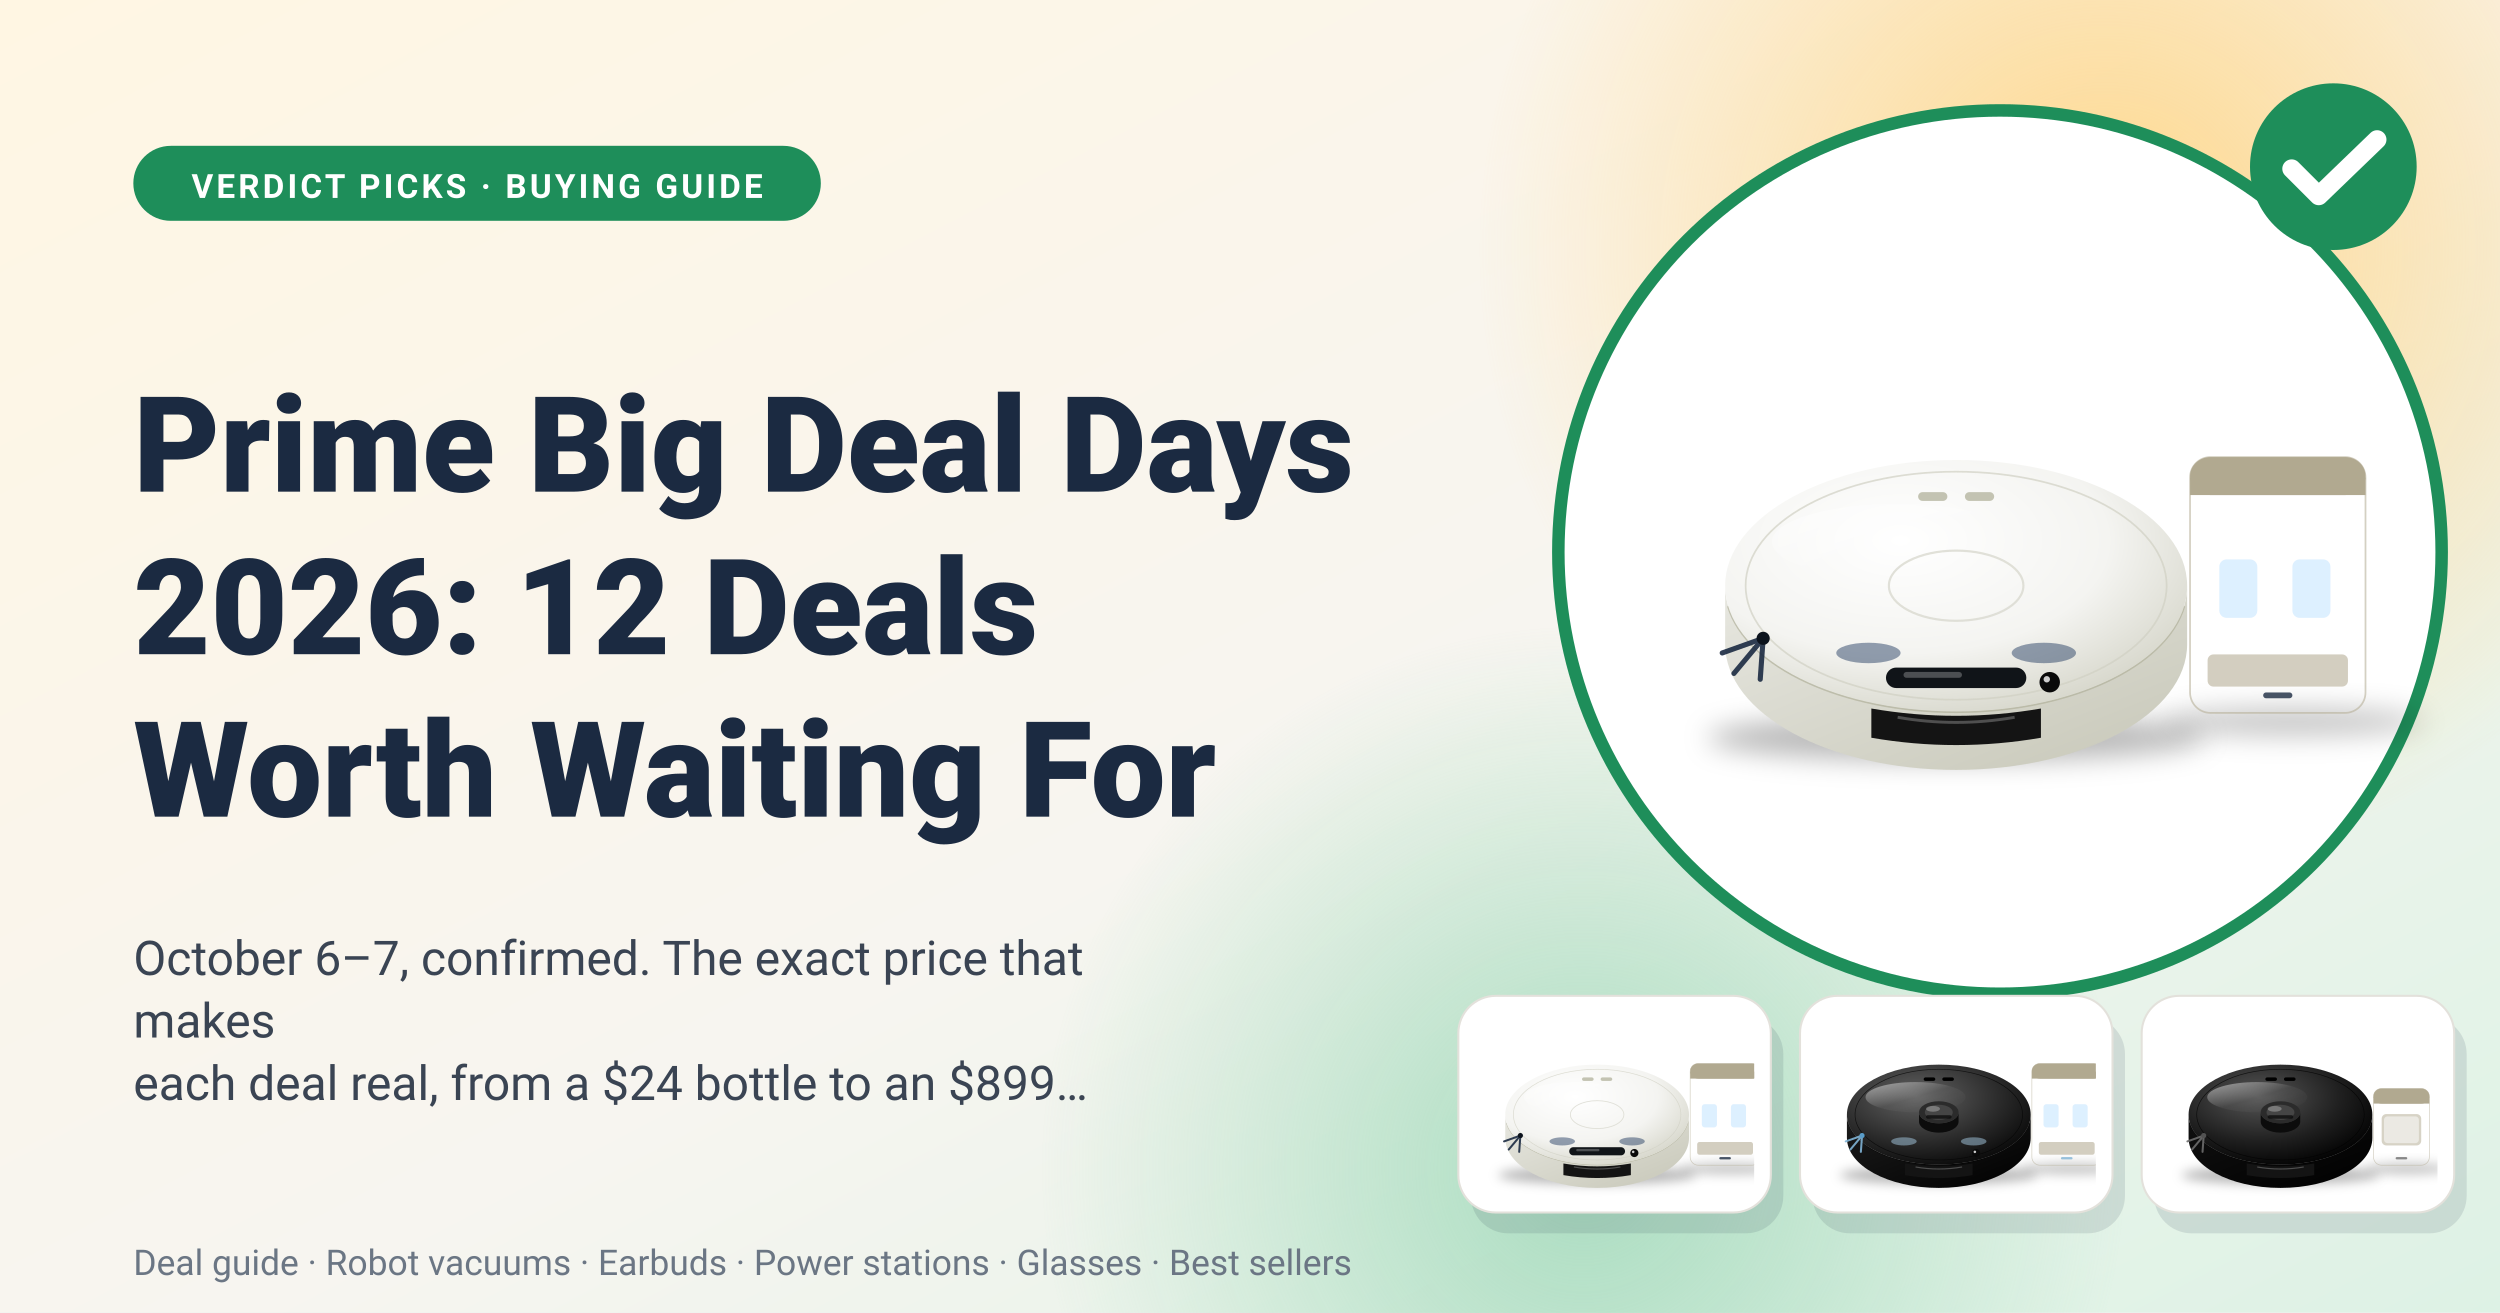
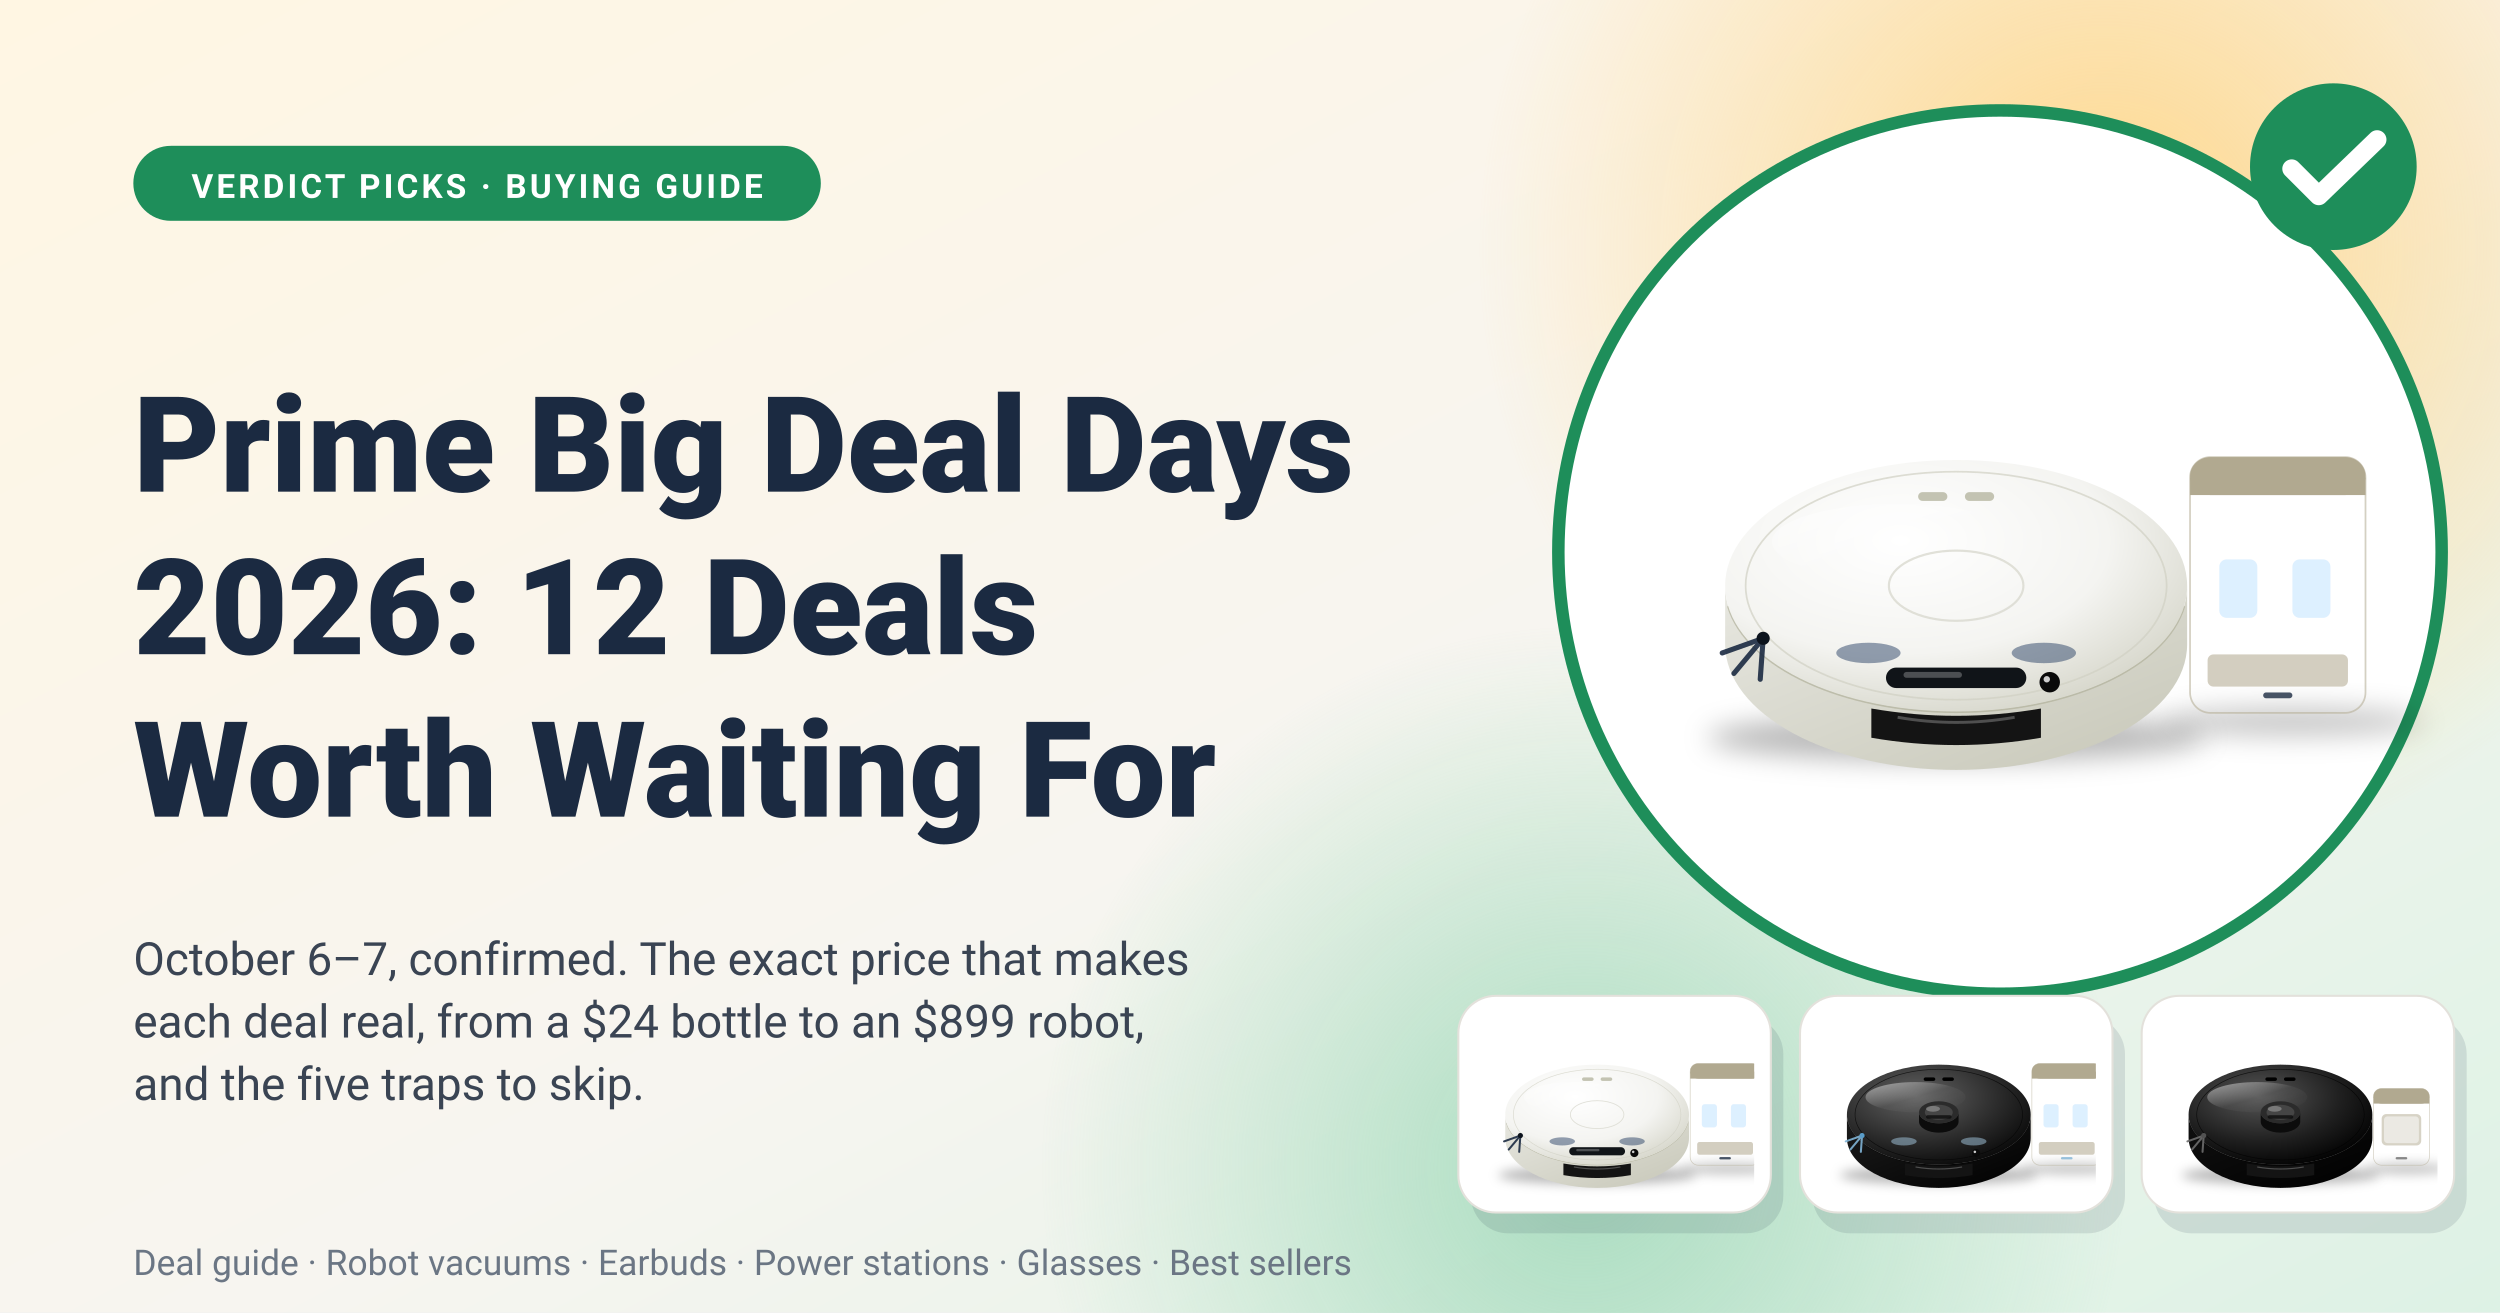
<svg xmlns="http://www.w3.org/2000/svg" viewBox="0 0 1200 630" role="img" aria-label="Prime Big Deal Days 2026 deal guide — the 12 deals worth waiting for (Verdict Picks)">
  <defs>
    <linearGradient id="bc-bg" x1="0" y1="0" x2="1" y2="1">
      <stop offset="0" stop-color="#FFF6E3" />
      <stop offset="0.55" stop-color="#F7F5F0" />
      <stop offset="1" stop-color="#DDF2E5" />
    </linearGradient>
    <radialGradient id="bc-sun" cx="50%" cy="50%" r="50%">
      <stop offset="0" stop-color="#FFD27A" stop-opacity="0.85" />
      <stop offset="1" stop-color="#FFD27A" stop-opacity="0" />
    </radialGradient>
    <radialGradient id="bc-leaf" cx="50%" cy="50%" r="50%">
      <stop offset="0" stop-color="#8FD3AE" stop-opacity="0.7" />
      <stop offset="1" stop-color="#8FD3AE" stop-opacity="0" />
    </radialGradient>
  </defs>
  <rect width="1200" height="630" fill="url(#bc-bg)" />
  <circle cx="1010" cy="120" r="300" fill="url(#bc-sun)" />
  <circle cx="760" cy="560" r="260" fill="url(#bc-leaf)" />
  <g font-family="-apple-system,Segoe UI,Roboto,Helvetica,Arial,sans-serif">
    <rect x="64" y="70" width="330" height="36" rx="18" fill="#1E8E5A" />
    <text x="229" y="95" text-anchor="middle" font-size="16" font-weight="700" fill="#fff" letter-spacing="1.5">VERDICT PICKS · BUYING GUIDE</text>
    <text x="64" y="236" font-size="64" font-weight="800" fill="#1B2A41">Prime Big Deal Days</text>
    <text x="64" y="314" font-size="64" font-weight="800" fill="#1B2A41">2026: 12 Deals</text>
    <text x="64" y="392" font-size="64" font-weight="800" fill="#1B2A41">Worth Waiting For</text>
-     <text x="64" y="468" font-size="23" fill="#3A4453">October 6–7, confirmed. The exact price that</text>
-     <text x="64" y="498" font-size="23" fill="#3A4453">makes</text>
-     <text x="64" y="528" font-size="23" fill="#3A4453">each deal real, from a $24 bottle to an $899…</text>
+     <text x="64" y="468" font-size="22" fill="#3A4453">October 6–7, confirmed. The exact price that makes</text>
+     <text x="64" y="498" font-size="22" fill="#3A4453">each deal real, from a $24 bottle to an $899 robot,</text>
+     <text x="64" y="528" font-size="22" fill="#3A4453">and the five traps to skip.</text>
    <text x="64" y="612" font-size="17" fill="#6B7684">Deal guide · Robot vacuums · Earbuds · Power stations · Glasses · Best sellers</text>
  </g>
  <circle cx="960" cy="265" r="212" fill="#fff" />
  <circle cx="960" cy="265" r="212" fill="none" stroke="#1E8E5A" stroke-width="6" />
  <g transform="translate(749.4737 128.1579) scale(0.7017544)">
    <defs>
      <radialGradient id="bchero-bg" cx="50%" cy="38%" r="72%">
        <stop offset="0" stop-color="#ffffff" />
        <stop offset="0.7" stop-color="#f3f3f1" />
        <stop offset="1" stop-color="#e4e4e1" />
      </radialGradient>
      <filter id="bchero-blur" x="-30%" y="-80%" width="160%" height="300%">
        <feGaussianBlur stdDeviation="9" />
      </filter>
      <filter id="bchero-soft" x="-20%" y="-20%" width="140%" height="140%">
        <feGaussianBlur stdDeviation="2.2" />
      </filter>
      <filter id="bchero-glow" x="-50%" y="-50%" width="200%" height="200%">
        <feGaussianBlur stdDeviation="5" />
      </filter>
      <linearGradient id="bchero-front" x1="0" y1="0" x2="0.35" y2="1">
        <stop offset="0" stop-color="#ffffff" />
        <stop offset="0.55" stop-color="#F4F4F1" />
        <stop offset="1" stop-color="#e0e0d7" />
      </linearGradient>
      <linearGradient id="bchero-side" x1="0" y1="0" x2="1" y2="1">
        <stop offset="0" stop-color="#e7e7e0" />
        <stop offset="1" stop-color="#c7c7b8" />
      </linearGradient>
      <linearGradient id="bchero-top" x1="0" y1="0" x2="1" y2="1">
        <stop offset="0" stop-color="#ffffff" />
        <stop offset="1" stop-color="#ffffff" />
      </linearGradient>
      <radialGradient id="bchero-dome" cx="38%" cy="32%" r="75%">
        <stop offset="0" stop-color="#ffffff" />
        <stop offset="0.6" stop-color="#F4F4F1" />
        <stop offset="1" stop-color="#d5d5c9" />
      </radialGradient>
      <linearGradient id="bchero-gloss" x1="0" y1="0" x2="1" y2="1">
        <stop offset="0" stop-color="#ffffff" stop-opacity="0.55" />
        <stop offset="0.5" stop-color="#ffffff" stop-opacity="0.05" />
        <stop offset="1" stop-color="#ffffff" stop-opacity="0" />
      </linearGradient>
      <linearGradient id="bchero-screen" x1="0" y1="0" x2="1" y2="1">
        <stop offset="0" stop-color="#1d2a3a" />
        <stop offset="1" stop-color="#060a10" />
      </linearGradient>
      <linearGradient id="bchero-metal" x1="0" y1="0" x2="1" y2="0">
        <stop offset="0" stop-color="#d9d9d6" />
        <stop offset="0.35" stop-color="#f4f4f2" />
        <stop offset="0.65" stop-color="#bdbdb9" />
        <stop offset="1" stop-color="#e6e6e3" />
      </linearGradient>
      <linearGradient id="bchero-accent" x1="0" y1="0" x2="0" y2="1">
        <stop offset="0" stop-color="#314d77" />
        <stop offset="1" stop-color="#090e16" />
      </linearGradient>
      <linearGradient id="bchero-lens" x1="0" y1="0" x2="1" y2="1">
        <stop offset="0" stop-color="#5a6470" />
        <stop offset="0.45" stop-color="#1c2129" />
        <stop offset="0.55" stop-color="#2b323c" />
        <stop offset="1" stop-color="#0c0f14" />
      </linearGradient>
    </defs>
    <ellipse cx="270" cy="322" rx="170" ry="16" fill="#000" opacity="0.28" filter="url(#bchero-blur)" />
    <ellipse cx="500.0" cy="311" rx="90.0" ry="10" fill="#000" opacity="0.22" filter="url(#bchero-blur)" />
    <path d="M 550 135.6 L 578.6 112.2 L 578.6 276.0 Q 578.6 281.6 574.4 281.6 L 550 302.9 Z" fill="url(#bcherod-side)" />
    <path d="M 437.0 130 L 465.6 106.6 L 574.4 106.6 Q 578.6 106.6 578.6 112.2 L 550 135.6 Q 550 130 543.0 130 Z" fill="url(#bcherod-top)" />
    <rect x="430" y="130" width="120" height="175" rx="14" fill="url(#bcherod-front)" />
    <rect x="430" y="130" width="120" height="175" rx="14" fill="none" stroke="#b7b099" stroke-width="1.2" opacity="0.6" />
    <path d="M 444 133 L 536 133" stroke="#fff" stroke-opacity="0.35" stroke-width="2" stroke-linecap="round" />
    <rect x="430" y="130" width="120" height="26" rx="14" fill="#b1a990" />
    <rect x="430" y="144" width="120" height="12" fill="#b1a990" />
    <rect x="444.0" y="176" width="38.0" height="72" rx="8" fill="#ffffff" opacity="0.55" />
    <rect x="450.0" y="200" width="26.0" height="40" rx="5" fill="#9fd3ff" opacity="0.35" />
    <rect x="494.0" y="176" width="38.0" height="72" rx="8" fill="#ffffff" opacity="0.55" />
    <rect x="500.0" y="200" width="26.0" height="40" rx="5" fill="#9fd3ff" opacity="0.35" />
    <rect x="442" y="265" width="96" height="22" rx="4" fill="#d3cec0" />
    <rect x="480.0" y="291" width="20" height="4" rx="2" fill="#1B2A41" opacity="0.8" />
    <path d="M 112 218 A 158 86 0 0 0 428 218 L 428 258 A 158 86 0 0 1 112 258 Z" fill="url(#bchero-side)" />
    <path d="M 114 232 A 158 86 0 0 0 426 232" fill="none" stroke="#b1b19b" stroke-width="1.5" opacity="0.7" />
    <path d="M 212 302 Q 270 312 328 302 L 328 322 Q 270 332 212 322 Z" fill="#141414" />
    <path d="M 230 308 Q 270 315 310 308" stroke="#fff" stroke-opacity="0.25" stroke-width="2" fill="none" />
    <ellipse cx="270" cy="218" rx="158" ry="86" fill="url(#bchero-dome)" />
    <ellipse cx="270" cy="218" rx="144" ry="78" fill="none" stroke="#d0d0c3" stroke-width="1.2" opacity="0.7" />
    <ellipse cx="230" cy="188" rx="86" ry="26" fill="url(#bchero-gloss)" />
    <rect x="222" y="274" width="96" height="14" rx="7" fill="#101418" />
    <rect x="234" y="277" width="40" height="4" rx="2" fill="#fff" opacity="0.25" />
    <ellipse cx="270" cy="218" rx="46" ry="24" fill="none" stroke="#d9d9cf" stroke-width="1.5" opacity="0.8" />
    <circle cx="334" cy="284" r="7" fill="#0a0a0a" />
    <circle cx="332" cy="282" r="2.2" fill="#fff" opacity="0.8" />
    <rect x="244" y="154" width="20" height="6" rx="3" fill="#c3c3b2" />
    <rect x="276" y="154" width="20" height="6" rx="3" fill="#c3c3b2" />
    <g stroke="#1B2A41" stroke-width="3.5" stroke-linecap="round" opacity="0.9">
      <line x1="138" y1="254" x2="110" y2="264" />
      <line x1="138" y1="254" x2="118" y2="278" />
      <line x1="138" y1="254" x2="136" y2="282" />
    </g>
    <circle cx="138" cy="254" r="4.5" fill="#0c131d" />
    <ellipse cx="210" cy="264" rx="22" ry="7" fill="#2a4165" opacity="0.5" />
    <ellipse cx="330" cy="264" rx="22" ry="7" fill="#2a4165" opacity="0.5" />
  </g>
  <g transform="translate(700 478)">
    <rect x="6" y="10" width="150" height="104" rx="18" fill="#1B2A41" opacity="0.12" />
    <rect width="150" height="104" rx="18" fill="#fff" />
    <rect width="150" height="104" rx="18" fill="none" stroke="#E3E1DB" />
    <svg x="8" y="6" width="134" height="92" viewBox="60 40 480 320" preserveAspectRatio="xMidYMid meet">
      <g transform="translate(0 0) scale(1.0)">
        <defs>
          <radialGradient id="csaros-10r-bg" cx="50%" cy="38%" r="72%">
            <stop offset="0" stop-color="#ffffff" />
            <stop offset="0.7" stop-color="#f3f3f1" />
            <stop offset="1" stop-color="#e4e4e1" />
          </radialGradient>
          <filter id="csaros-10r-blur" x="-30%" y="-80%" width="160%" height="300%">
            <feGaussianBlur stdDeviation="9" />
          </filter>
          <filter id="csaros-10r-soft" x="-20%" y="-20%" width="140%" height="140%">
            <feGaussianBlur stdDeviation="2.2" />
          </filter>
          <filter id="csaros-10r-glow" x="-50%" y="-50%" width="200%" height="200%">
            <feGaussianBlur stdDeviation="5" />
          </filter>
          <linearGradient id="csaros-10r-front" x1="0" y1="0" x2="0.35" y2="1">
            <stop offset="0" stop-color="#ffffff" />
            <stop offset="0.55" stop-color="#F4F4F1" />
            <stop offset="1" stop-color="#e0e0d7" />
          </linearGradient>
          <linearGradient id="csaros-10r-side" x1="0" y1="0" x2="1" y2="1">
            <stop offset="0" stop-color="#e7e7e0" />
            <stop offset="1" stop-color="#c7c7b8" />
          </linearGradient>
          <linearGradient id="csaros-10r-top" x1="0" y1="0" x2="1" y2="1">
            <stop offset="0" stop-color="#ffffff" />
            <stop offset="1" stop-color="#ffffff" />
          </linearGradient>
          <radialGradient id="csaros-10r-dome" cx="38%" cy="32%" r="75%">
            <stop offset="0" stop-color="#ffffff" />
            <stop offset="0.6" stop-color="#F4F4F1" />
            <stop offset="1" stop-color="#d5d5c9" />
          </radialGradient>
          <linearGradient id="csaros-10r-gloss" x1="0" y1="0" x2="1" y2="1">
            <stop offset="0" stop-color="#ffffff" stop-opacity="0.55" />
            <stop offset="0.5" stop-color="#ffffff" stop-opacity="0.05" />
            <stop offset="1" stop-color="#ffffff" stop-opacity="0" />
          </linearGradient>
          <linearGradient id="csaros-10r-screen" x1="0" y1="0" x2="1" y2="1">
            <stop offset="0" stop-color="#1d2a3a" />
            <stop offset="1" stop-color="#060a10" />
          </linearGradient>
          <linearGradient id="csaros-10r-metal" x1="0" y1="0" x2="1" y2="0">
            <stop offset="0" stop-color="#d9d9d6" />
            <stop offset="0.35" stop-color="#f4f4f2" />
            <stop offset="0.65" stop-color="#bdbdb9" />
            <stop offset="1" stop-color="#e6e6e3" />
          </linearGradient>
          <linearGradient id="csaros-10r-accent" x1="0" y1="0" x2="0" y2="1">
            <stop offset="0" stop-color="#314d77" />
            <stop offset="1" stop-color="#090e16" />
          </linearGradient>
          <linearGradient id="csaros-10r-lens" x1="0" y1="0" x2="1" y2="1">
            <stop offset="0" stop-color="#5a6470" />
            <stop offset="0.45" stop-color="#1c2129" />
            <stop offset="0.55" stop-color="#2b323c" />
            <stop offset="1" stop-color="#0c0f14" />
          </linearGradient>
        </defs>
        <ellipse cx="270" cy="322" rx="170" ry="16" fill="#000" opacity="0.28" filter="url(#csaros-10r-blur)" />
        <ellipse cx="500.0" cy="311" rx="90.0" ry="10" fill="#000" opacity="0.22" filter="url(#csaros-10r-blur)" />
        <path d="M 550 135.6 L 578.6 112.2 L 578.6 276.0 Q 578.6 281.6 574.4 281.6 L 550 302.9 Z" fill="url(#csaros-10rd-side)" />
        <path d="M 437.0 130 L 465.6 106.6 L 574.4 106.6 Q 578.6 106.6 578.6 112.2 L 550 135.6 Q 550 130 543.0 130 Z" fill="url(#csaros-10rd-top)" />
        <rect x="430" y="130" width="120" height="175" rx="14" fill="url(#csaros-10rd-front)" />
        <rect x="430" y="130" width="120" height="175" rx="14" fill="none" stroke="#b7b099" stroke-width="1.2" opacity="0.6" />
        <path d="M 444 133 L 536 133" stroke="#fff" stroke-opacity="0.35" stroke-width="2" stroke-linecap="round" />
        <rect x="430" y="130" width="120" height="26" rx="14" fill="#b1a990" />
        <rect x="430" y="144" width="120" height="12" fill="#b1a990" />
        <rect x="444.0" y="176" width="38.0" height="72" rx="8" fill="#ffffff" opacity="0.55" />
        <rect x="450.0" y="200" width="26.0" height="40" rx="5" fill="#9fd3ff" opacity="0.35" />
        <rect x="494.0" y="176" width="38.0" height="72" rx="8" fill="#ffffff" opacity="0.55" />
        <rect x="500.0" y="200" width="26.0" height="40" rx="5" fill="#9fd3ff" opacity="0.35" />
        <rect x="442" y="265" width="96" height="22" rx="4" fill="#d3cec0" />
        <rect x="480.0" y="291" width="20" height="4" rx="2" fill="#1B2A41" opacity="0.8" />
        <path d="M 112 218 A 158 86 0 0 0 428 218 L 428 258 A 158 86 0 0 1 112 258 Z" fill="url(#csaros-10r-side)" />
        <path d="M 114 232 A 158 86 0 0 0 426 232" fill="none" stroke="#b1b19b" stroke-width="1.5" opacity="0.7" />
        <path d="M 212 302 Q 270 312 328 302 L 328 322 Q 270 332 212 322 Z" fill="#141414" />
        <path d="M 230 308 Q 270 315 310 308" stroke="#fff" stroke-opacity="0.25" stroke-width="2" fill="none" />
        <ellipse cx="270" cy="218" rx="158" ry="86" fill="url(#csaros-10r-dome)" />
        <ellipse cx="270" cy="218" rx="144" ry="78" fill="none" stroke="#d0d0c3" stroke-width="1.2" opacity="0.7" />
        <ellipse cx="230" cy="188" rx="86" ry="26" fill="url(#csaros-10r-gloss)" />
        <rect x="222" y="274" width="96" height="14" rx="7" fill="#101418" />
        <rect x="234" y="277" width="40" height="4" rx="2" fill="#fff" opacity="0.25" />
        <ellipse cx="270" cy="218" rx="46" ry="24" fill="none" stroke="#d9d9cf" stroke-width="1.5" opacity="0.8" />
        <circle cx="334" cy="284" r="7" fill="#0a0a0a" />
        <circle cx="332" cy="282" r="2.2" fill="#fff" opacity="0.8" />
        <rect x="244" y="154" width="20" height="6" rx="3" fill="#c3c3b2" />
        <rect x="276" y="154" width="20" height="6" rx="3" fill="#c3c3b2" />
        <g stroke="#1B2A41" stroke-width="3.5" stroke-linecap="round" opacity="0.9">
          <line x1="138" y1="254" x2="110" y2="264" />
          <line x1="138" y1="254" x2="118" y2="278" />
          <line x1="138" y1="254" x2="136" y2="282" />
        </g>
        <circle cx="138" cy="254" r="4.5" fill="#0c131d" />
        <ellipse cx="210" cy="264" rx="22" ry="7" fill="#2a4165" opacity="0.5" />
        <ellipse cx="330" cy="264" rx="22" ry="7" fill="#2a4165" opacity="0.5" />
      </g>
    </svg>
  </g>
  <g transform="translate(864 478)">
    <rect x="6" y="10" width="150" height="104" rx="18" fill="#1B2A41" opacity="0.12" />
    <rect width="150" height="104" rx="18" fill="#fff" />
    <rect width="150" height="104" rx="18" fill="none" stroke="#E3E1DB" />
    <svg x="8" y="6" width="134" height="92" viewBox="60 40 480 320" preserveAspectRatio="xMidYMid meet">
      <g transform="translate(0 0) scale(1.0)">
        <defs>
          <radialGradient id="cx50-bg" cx="50%" cy="38%" r="72%">
            <stop offset="0" stop-color="#ffffff" />
            <stop offset="0.7" stop-color="#f3f3f1" />
            <stop offset="1" stop-color="#e4e4e1" />
          </radialGradient>
          <filter id="cx50-blur" x="-30%" y="-80%" width="160%" height="300%">
            <feGaussianBlur stdDeviation="9" />
          </filter>
          <filter id="cx50-soft" x="-20%" y="-20%" width="140%" height="140%">
            <feGaussianBlur stdDeviation="2.2" />
          </filter>
          <filter id="cx50-glow" x="-50%" y="-50%" width="200%" height="200%">
            <feGaussianBlur stdDeviation="5" />
          </filter>
          <linearGradient id="cx50-front" x1="0" y1="0" x2="0.35" y2="1">
            <stop offset="0" stop-color="#454545" />
            <stop offset="0.55" stop-color="#2B2B2B" />
            <stop offset="1" stop-color="#141414" />
          </linearGradient>
          <linearGradient id="cx50-side" x1="0" y1="0" x2="1" y2="1">
            <stop offset="0" stop-color="#1c1c1c" />
            <stop offset="1" stop-color="#000000" />
          </linearGradient>
          <linearGradient id="cx50-top" x1="0" y1="0" x2="1" y2="1">
            <stop offset="0" stop-color="#686868" />
            <stop offset="1" stop-color="#3a3a3a" />
          </linearGradient>
          <radialGradient id="cx50-dome" cx="38%" cy="32%" r="75%">
            <stop offset="0" stop-color="#636363" />
            <stop offset="0.6" stop-color="#2B2B2B" />
            <stop offset="1" stop-color="#070707" />
          </radialGradient>
          <linearGradient id="cx50-gloss" x1="0" y1="0" x2="1" y2="1">
            <stop offset="0" stop-color="#ffffff" stop-opacity="0.55" />
            <stop offset="0.5" stop-color="#ffffff" stop-opacity="0.05" />
            <stop offset="1" stop-color="#ffffff" stop-opacity="0" />
          </linearGradient>
          <linearGradient id="cx50-screen" x1="0" y1="0" x2="1" y2="1">
            <stop offset="0" stop-color="#1d2a3a" />
            <stop offset="1" stop-color="#060a10" />
          </linearGradient>
          <linearGradient id="cx50-metal" x1="0" y1="0" x2="1" y2="0">
            <stop offset="0" stop-color="#d9d9d6" />
            <stop offset="0.35" stop-color="#f4f4f2" />
            <stop offset="0.65" stop-color="#bdbdb9" />
            <stop offset="1" stop-color="#e6e6e3" />
          </linearGradient>
          <linearGradient id="cx50-accent" x1="0" y1="0" x2="0" y2="1">
            <stop offset="0" stop-color="#b9d5e8" />
            <stop offset="1" stop-color="#5198c6" />
          </linearGradient>
          <linearGradient id="cx50-lens" x1="0" y1="0" x2="1" y2="1">
            <stop offset="0" stop-color="#5a6470" />
            <stop offset="0.45" stop-color="#1c2129" />
            <stop offset="0.55" stop-color="#2b323c" />
            <stop offset="1" stop-color="#0c0f14" />
          </linearGradient>
        </defs>
        <ellipse cx="270" cy="322" rx="170" ry="16" fill="#000" opacity="0.28" filter="url(#cx50-blur)" />
        <ellipse cx="500.0" cy="311" rx="90.0" ry="10" fill="#000" opacity="0.22" filter="url(#cx50-blur)" />
        <path d="M 550 135.6 L 578.6 112.2 L 578.6 276.0 Q 578.6 281.6 574.4 281.6 L 550 302.9 Z" fill="url(#cx50d-side)" />
        <path d="M 437.0 130 L 465.6 106.6 L 574.4 106.6 Q 578.6 106.6 578.6 112.2 L 550 135.6 Q 550 130 543.0 130 Z" fill="url(#cx50d-top)" />
        <rect x="430" y="130" width="120" height="175" rx="14" fill="url(#cx50d-front)" />
        <rect x="430" y="130" width="120" height="175" rx="14" fill="none" stroke="#b7b099" stroke-width="1.2" opacity="0.6" />
        <path d="M 444 133 L 536 133" stroke="#fff" stroke-opacity="0.35" stroke-width="2" stroke-linecap="round" />
        <rect x="430" y="130" width="120" height="26" rx="14" fill="#b1a990" />
        <rect x="430" y="144" width="120" height="12" fill="#b1a990" />
        <rect x="444.0" y="176" width="38.0" height="72" rx="8" fill="#ffffff" opacity="0.55" />
        <rect x="450.0" y="200" width="26.0" height="40" rx="5" fill="#9fd3ff" opacity="0.35" />
        <rect x="494.0" y="176" width="38.0" height="72" rx="8" fill="#ffffff" opacity="0.55" />
        <rect x="500.0" y="200" width="26.0" height="40" rx="5" fill="#9fd3ff" opacity="0.35" />
        <rect x="442" y="265" width="96" height="22" rx="4" fill="#d3cec0" />
        <rect x="480.0" y="291" width="20" height="4" rx="2" fill="#7FB3D5" opacity="0.8" />
        <path d="M 112 218 A 158 86 0 0 0 428 218 L 428 258 A 158 86 0 0 1 112 258 Z" fill="url(#cx50-side)" />
        <path d="M 114 232 A 158 86 0 0 0 426 232" fill="none" stroke="#000000" stroke-width="1.5" opacity="0.7" />
        <path d="M 212 302 Q 270 312 328 302 L 328 322 Q 270 332 212 322 Z" fill="#141414" />
        <path d="M 230 308 Q 270 315 310 308" stroke="#fff" stroke-opacity="0.25" stroke-width="2" fill="none" />
        <ellipse cx="270" cy="218" rx="158" ry="86" fill="url(#cx50-dome)" />
        <ellipse cx="270" cy="218" rx="144" ry="78" fill="none" stroke="#020202" stroke-width="1.2" opacity="0.7" />
        <ellipse cx="230" cy="188" rx="86" ry="26" fill="url(#cx50-gloss)" />
        <path d="M 236 214 A 34 19 0 0 0 304 214 L 304 230 A 34 19 0 0 1 236 230 Z" fill="#0c0c0c" />
        <ellipse cx="270" cy="214" rx="34" ry="19" fill="#2B2B2B" />
        <ellipse cx="270" cy="214" rx="24" ry="13" fill="#454545" />
        <rect x="248" y="219" width="44" height="6" rx="3" fill="#0d0d0d" opacity="0.8" />
        <ellipse cx="260" cy="208" rx="12" ry="5" fill="#fff" opacity="0.28" />
        <circle cx="334" cy="284" r="7" fill="#0a0a0a" />
        <circle cx="332" cy="282" r="2.2" fill="#fff" opacity="0.8" />
        <rect x="244" y="154" width="20" height="6" rx="3" fill="#000000" />
        <rect x="276" y="154" width="20" height="6" rx="3" fill="#000000" />
        <g stroke="#7FB3D5" stroke-width="3.5" stroke-linecap="round" opacity="0.9">
          <line x1="138" y1="254" x2="110" y2="264" />
          <line x1="138" y1="254" x2="118" y2="278" />
          <line x1="138" y1="254" x2="136" y2="282" />
        </g>
        <circle cx="138" cy="254" r="4.5" fill="#599cc8" />
        <ellipse cx="210" cy="264" rx="22" ry="7" fill="#a5cae2" opacity="0.5" />
        <ellipse cx="330" cy="264" rx="22" ry="7" fill="#a5cae2" opacity="0.5" />
      </g>
    </svg>
  </g>
  <g transform="translate(1028 478)">
    <rect x="6" y="10" width="150" height="104" rx="18" fill="#1B2A41" opacity="0.12" />
    <rect width="150" height="104" rx="18" fill="#fff" />
    <rect width="150" height="104" rx="18" fill="none" stroke="#E3E1DB" />
    <svg x="8" y="6" width="134" height="92" viewBox="60 40 480 320" preserveAspectRatio="xMidYMid meet">
      <g transform="translate(0 0) scale(1.0)">
        <defs>
          <radialGradient id="cmax705-bg" cx="50%" cy="38%" r="72%">
            <stop offset="0" stop-color="#ffffff" />
            <stop offset="0.7" stop-color="#f3f3f1" />
            <stop offset="1" stop-color="#e4e4e1" />
          </radialGradient>
          <filter id="cmax705-blur" x="-30%" y="-80%" width="160%" height="300%">
            <feGaussianBlur stdDeviation="9" />
          </filter>
          <filter id="cmax705-soft" x="-20%" y="-20%" width="140%" height="140%">
            <feGaussianBlur stdDeviation="2.2" />
          </filter>
          <filter id="cmax705-glow" x="-50%" y="-50%" width="200%" height="200%">
            <feGaussianBlur stdDeviation="5" />
          </filter>
          <linearGradient id="cmax705-front" x1="0" y1="0" x2="0.35" y2="1">
            <stop offset="0" stop-color="#383838" />
            <stop offset="0.55" stop-color="#1F1F1F" />
            <stop offset="1" stop-color="#080808" />
          </linearGradient>
          <linearGradient id="cmax705-side" x1="0" y1="0" x2="1" y2="1">
            <stop offset="0" stop-color="#101010" />
            <stop offset="1" stop-color="#000000" />
          </linearGradient>
          <linearGradient id="cmax705-top" x1="0" y1="0" x2="1" y2="1">
            <stop offset="0" stop-color="#5c5c5c" />
            <stop offset="1" stop-color="#2e2e2e" />
          </linearGradient>
          <radialGradient id="cmax705-dome" cx="38%" cy="32%" r="75%">
            <stop offset="0" stop-color="#575757" />
            <stop offset="0.6" stop-color="#1F1F1F" />
            <stop offset="1" stop-color="#000000" />
          </radialGradient>
          <linearGradient id="cmax705-gloss" x1="0" y1="0" x2="1" y2="1">
            <stop offset="0" stop-color="#ffffff" stop-opacity="0.55" />
            <stop offset="0.5" stop-color="#ffffff" stop-opacity="0.05" />
            <stop offset="1" stop-color="#ffffff" stop-opacity="0" />
          </linearGradient>
          <linearGradient id="cmax705-screen" x1="0" y1="0" x2="1" y2="1">
            <stop offset="0" stop-color="#1d2a3a" />
            <stop offset="1" stop-color="#060a10" />
          </linearGradient>
          <linearGradient id="cmax705-metal" x1="0" y1="0" x2="1" y2="0">
            <stop offset="0" stop-color="#d9d9d6" />
            <stop offset="0.35" stop-color="#f4f4f2" />
            <stop offset="0.65" stop-color="#bdbdb9" />
            <stop offset="1" stop-color="#e6e6e3" />
          </linearGradient>
          <linearGradient id="cmax705-accent" x1="0" y1="0" x2="0" y2="1">
            <stop offset="0" stop-color="#919191" />
            <stop offset="1" stop-color="#4c4c4c" />
          </linearGradient>
          <linearGradient id="cmax705-lens" x1="0" y1="0" x2="1" y2="1">
            <stop offset="0" stop-color="#5a6470" />
            <stop offset="0.45" stop-color="#1c2129" />
            <stop offset="0.55" stop-color="#2b323c" />
            <stop offset="1" stop-color="#0c0f14" />
          </linearGradient>
        </defs>
        <ellipse cx="270" cy="322" rx="170" ry="16" fill="#000" opacity="0.28" filter="url(#cmax705-blur)" />
        <ellipse cx="488.0" cy="311" rx="72.0" ry="10" fill="#000" opacity="0.22" filter="url(#cmax705-blur)" />
        <path d="M 526 178.6 L 549.1 159.7 L 549.1 280.5 Q 549.1 286.1 544.9 286.1 L 526 302.9 Z" fill="url(#cmax705d-side)" />
        <path d="M 437.0 173 L 460.1 154.1 L 544.9 154.1 Q 549.1 154.1 549.1 159.7 L 526 178.6 Q 526 173 519.0 173 Z" fill="url(#cmax705d-top)" />
        <rect x="430" y="173" width="96" height="132" rx="14" fill="url(#cmax705d-front)" />
        <rect x="430" y="173" width="96" height="132" rx="14" fill="none" stroke="#b7b099" stroke-width="1.2" opacity="0.6" />
        <path d="M 444 176 L 512 176" stroke="#fff" stroke-opacity="0.35" stroke-width="2" stroke-linecap="round" />
        <rect x="430" y="173" width="96" height="26" rx="14" fill="#b1a990" />
        <rect x="430" y="187" width="96" height="12" fill="#b1a990" />
        <rect x="444" y="217" width="68" height="54" rx="8" fill="#d7d3c6" />
        <rect x="448" y="221" width="60" height="46" rx="6" fill="#ffffff" opacity="0.5" />
        <rect x="468.0" y="291" width="20" height="4" rx="2" fill="#6B6B6B" opacity="0.8" />
        <path d="M 112 218 A 158 86 0 0 0 428 218 L 428 258 A 158 86 0 0 1 112 258 Z" fill="url(#cmax705-side)" />
        <path d="M 114 232 A 158 86 0 0 0 426 232" fill="none" stroke="#000000" stroke-width="1.5" opacity="0.7" />
        <path d="M 212 302 Q 270 312 328 302 L 328 322 Q 270 332 212 322 Z" fill="#141414" />
        <path d="M 230 308 Q 270 315 310 308" stroke="#fff" stroke-opacity="0.25" stroke-width="2" fill="none" />
        <ellipse cx="270" cy="218" rx="158" ry="86" fill="url(#cmax705-dome)" />
        <ellipse cx="270" cy="218" rx="144" ry="78" fill="none" stroke="#000000" stroke-width="1.2" opacity="0.7" />
        <ellipse cx="230" cy="188" rx="86" ry="26" fill="url(#cmax705-gloss)" />
        <path d="M 236 214 A 34 19 0 0 0 304 214 L 304 230 A 34 19 0 0 1 236 230 Z" fill="#0c0c0c" />
        <ellipse cx="270" cy="214" rx="34" ry="19" fill="#2B2B2B" />
        <ellipse cx="270" cy="214" rx="24" ry="13" fill="#454545" />
        <rect x="248" y="219" width="44" height="6" rx="3" fill="#0d0d0d" opacity="0.8" />
        <ellipse cx="260" cy="208" rx="12" ry="5" fill="#fff" opacity="0.28" />
        <rect x="244" y="154" width="20" height="6" rx="3" fill="#000000" />
        <rect x="276" y="154" width="20" height="6" rx="3" fill="#000000" />
        <g stroke="#6B6B6B" stroke-width="3.5" stroke-linecap="round" opacity="0.9">
          <line x1="138" y1="254" x2="110" y2="264" />
          <line x1="138" y1="254" x2="118" y2="278" />
          <line x1="138" y1="254" x2="136" y2="282" />
        </g>
        <circle cx="138" cy="254" r="4.5" fill="#525252" />
      </g>
    </svg>
  </g>
  <circle cx="1120" cy="80" r="40" fill="#1E8E5A" />
  <path d="M 1100 81 L 1113 94 L 1141 67" fill="none" stroke="#fff" stroke-width="9" stroke-linecap="round" stroke-linejoin="round" />
</svg>
